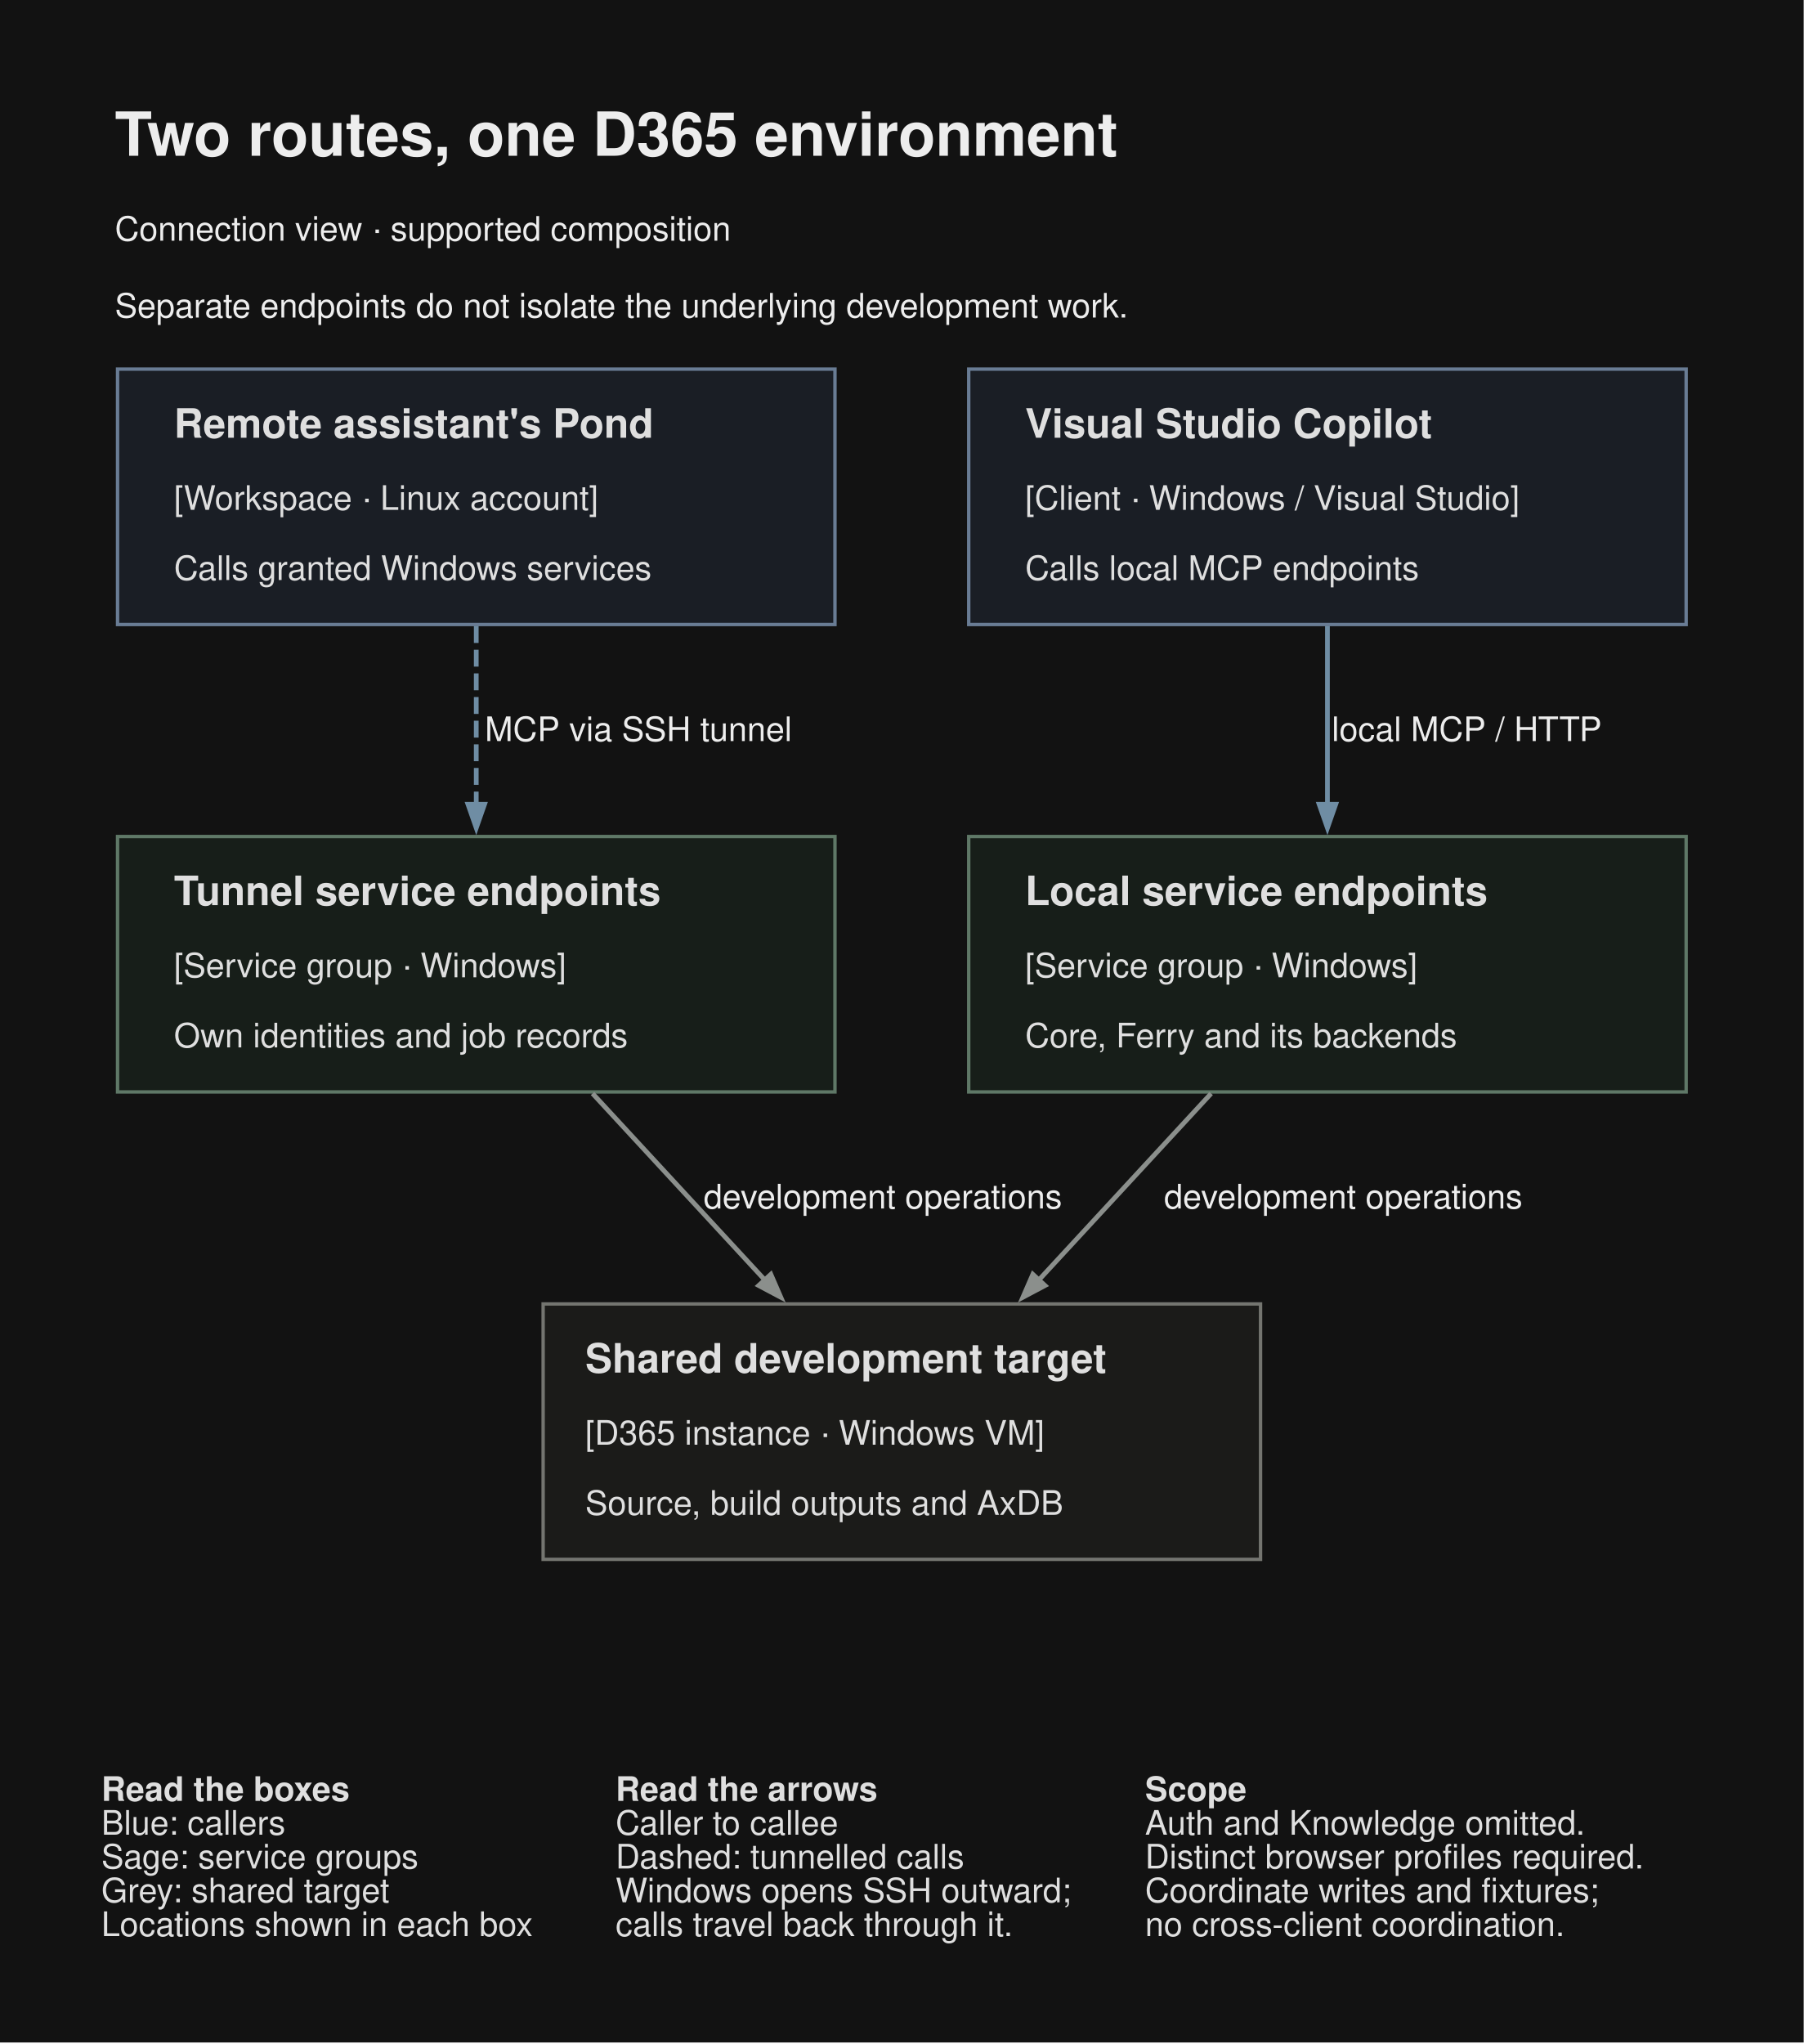
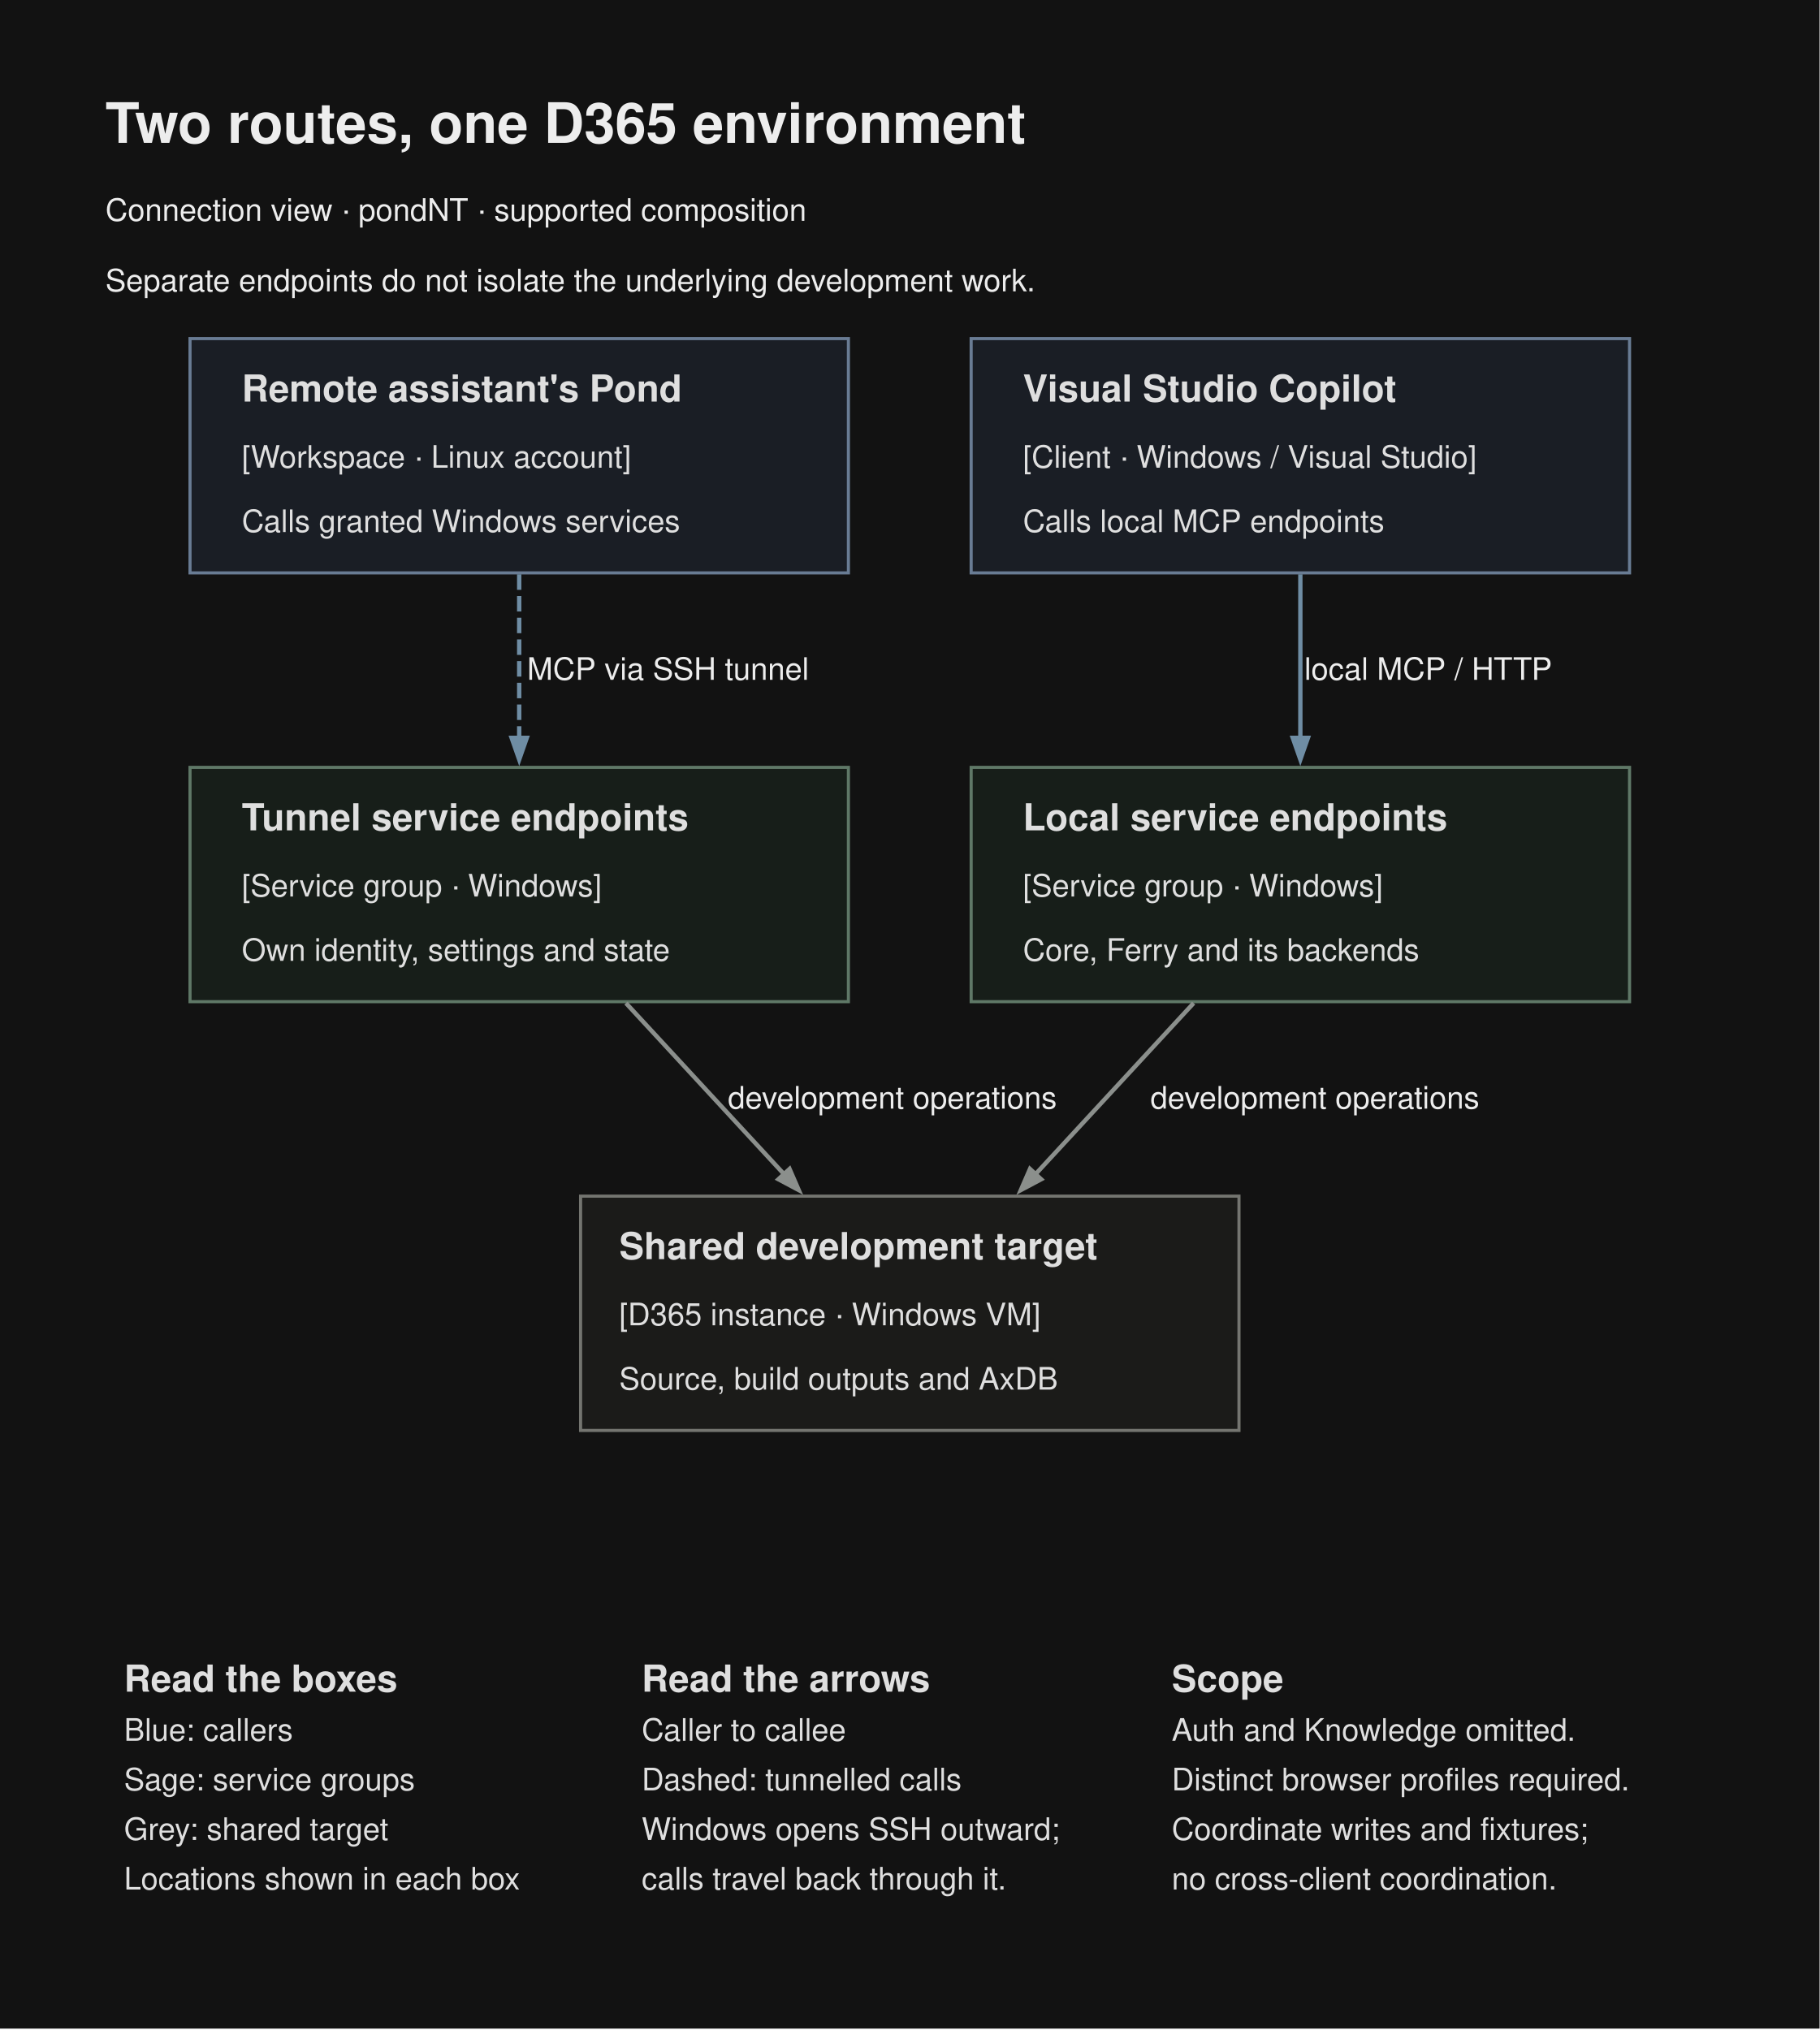
- <svg xmlns="http://www.w3.org/2000/svg" width="534pt" height="605pt" viewBox="0.00 0.00 534.00 605.00">
-   <g id="graph0" class="graph" transform="scale(1 1) rotate(0) translate(18 586.55)">
-     <polygon fill="#121212" stroke="none" points="-18,18 -18,-586.55 516,-586.55 516,18 -18,18" />
-     <text fill="#ededed" xml:space="preserve" text-anchor="start" x="16" y="-540.45" font-family="Helvetica,sans-Serif" font-weight="bold" font-size="18.00">Two routes, one D365 environment</text>
-     <text fill="#ededed" xml:space="preserve" text-anchor="start" x="16" y="-515.3" font-family="Helvetica,sans-Serif" font-size="10.00">Connection view · supported composition</text>
-     <text fill="#ededed" xml:space="preserve" text-anchor="start" x="16" y="-492.55" font-family="Helvetica,sans-Serif" font-size="10.00">Separate endpoints do not isolate the underlying development work.</text>
+ <svg xmlns="http://www.w3.org/2000/svg" width="587pt" height="655pt" viewBox="0.00 0.00 587.00 655.00">
+   <g id="graph0" class="graph" transform="scale(1 1) rotate(0) translate(18 636.55)">
+     <polygon fill="#121212" stroke="none" points="-18,18 -18,-636.55 569,-636.55 569,18 -18,18" />
+     <text fill="#ededed" xml:space="preserve" text-anchor="start" x="16" y="-590.45" font-family="Helvetica,sans-Serif" font-weight="bold" font-size="18.00">Two routes, one D365 environment</text>
+     <text fill="#ededed" xml:space="preserve" text-anchor="start" x="16" y="-565.3" font-family="Helvetica,sans-Serif" font-size="10.00">Connection view · pondNT · supported composition</text>
+     <text fill="#ededed" xml:space="preserve" text-anchor="start" x="16" y="-542.55" font-family="Helvetica,sans-Serif" font-size="10.00">Separate endpoints do not isolate the underlying development work.</text>
    <g id="node1" class="node">
-       <polygon fill="#1a1e25" stroke="#697c94" points="229.2,-477.3 16.8,-477.3 16.8,-401.7 229.2,-401.7 229.2,-477.3" />
-       <text xml:space="preserve" text-anchor="start" x="33.5" y="-456.98" font-family="Helvetica,sans-Serif" font-weight="bold" font-size="12.00" fill="#dfdfdf">Remote assistant's Pond</text>
-       <text xml:space="preserve" text-anchor="start" x="33.5" y="-435.63" font-family="Helvetica,sans-Serif" font-size="10.00" fill="#dfdfdf">[Workspace · Linux account]</text>
-       <text xml:space="preserve" text-anchor="start" x="33.5" y="-414.88" font-family="Helvetica,sans-Serif" font-size="10.00" fill="#dfdfdf">Calls granted Windows services</text>
+       <polygon fill="#1a1e25" stroke="#697c94" points="255.7,-527.3 43.3,-527.3 43.3,-451.7 255.7,-451.7 255.7,-527.3" />
+       <text xml:space="preserve" text-anchor="start" x="60" y="-506.98" font-family="Helvetica,sans-Serif" font-weight="bold" font-size="12.00" fill="#dfdfdf">Remote assistant's Pond</text>
+       <text xml:space="preserve" text-anchor="start" x="60" y="-485.63" font-family="Helvetica,sans-Serif" font-size="10.00" fill="#dfdfdf">[Workspace · Linux account]</text>
+       <text xml:space="preserve" text-anchor="start" x="60" y="-464.88" font-family="Helvetica,sans-Serif" font-size="10.00" fill="#dfdfdf">Calls granted Windows services</text>
    </g>
    <g id="node3" class="node">
-       <polygon fill="#171e19" stroke="#5f7867" points="229.2,-338.95 16.8,-338.95 16.8,-263.35 229.2,-263.35 229.2,-338.95" />
-       <text xml:space="preserve" text-anchor="start" x="33.5" y="-318.63" font-family="Helvetica,sans-Serif" font-weight="bold" font-size="12.00" fill="#dfdfdf">Tunnel service endpoints</text>
-       <text xml:space="preserve" text-anchor="start" x="33.5" y="-297.28" font-family="Helvetica,sans-Serif" font-size="10.00" fill="#dfdfdf">[Service group · Windows]</text>
-       <text xml:space="preserve" text-anchor="start" x="33.5" y="-276.53" font-family="Helvetica,sans-Serif" font-size="10.00" fill="#dfdfdf">Own identities and job records</text>
+       <polygon fill="#171e19" stroke="#5f7867" points="255.7,-388.95 43.3,-388.95 43.3,-313.35 255.7,-313.35 255.7,-388.95" />
+       <text xml:space="preserve" text-anchor="start" x="60" y="-368.63" font-family="Helvetica,sans-Serif" font-weight="bold" font-size="12.00" fill="#dfdfdf">Tunnel service endpoints</text>
+       <text xml:space="preserve" text-anchor="start" x="60" y="-347.28" font-family="Helvetica,sans-Serif" font-size="10.00" fill="#dfdfdf">[Service group · Windows]</text>
+       <text xml:space="preserve" text-anchor="start" x="60" y="-326.53" font-family="Helvetica,sans-Serif" font-size="10.00" fill="#dfdfdf">Own identity, settings and state</text>
    </g>
    <g id="edge1" class="edge">
-       <path fill="none" stroke="#6f8da4" stroke-width="1.4" stroke-dasharray="5,2" d="M123,-401.24C123,-384.86 123,-365.45 123,-348.18" />
-       <polygon fill="#6f8da4" stroke="#6f8da4" stroke-width="1.4" points="125.45,-348.48 123,-341.48 120.55,-348.48 125.45,-348.48" />
-       <text fill="#ededed" xml:space="preserve" text-anchor="middle" x="171" y="-367.2" font-family="Helvetica,sans-Serif" font-size="10.00">MCP via SSH tunnel</text>
+       <path fill="none" stroke="#6f8da4" stroke-width="1.4" stroke-dasharray="5,2" d="M149.5,-451.24C149.5,-434.86 149.5,-415.45 149.5,-398.18" />
+       <polygon fill="#6f8da4" stroke="#6f8da4" stroke-width="1.4" points="151.95,-398.48 149.5,-391.48 147.05,-398.48 151.95,-398.48" />
+       <text fill="#ededed" xml:space="preserve" text-anchor="middle" x="197.5" y="-417.2" font-family="Helvetica,sans-Serif" font-size="10.00">MCP via SSH tunnel</text>
    </g>
    <g id="node2" class="node">
-       <polygon fill="#1a1e25" stroke="#697c94" points="481.2,-477.3 268.8,-477.3 268.8,-401.7 481.2,-401.7 481.2,-477.3" />
-       <text xml:space="preserve" text-anchor="start" x="285.5" y="-456.98" font-family="Helvetica,sans-Serif" font-weight="bold" font-size="12.00" fill="#dfdfdf">Visual Studio Copilot</text>
-       <text xml:space="preserve" text-anchor="start" x="285.5" y="-435.63" font-family="Helvetica,sans-Serif" font-size="10.00" fill="#dfdfdf">[Client · Windows / Visual Studio]</text>
-       <text xml:space="preserve" text-anchor="start" x="285.5" y="-414.88" font-family="Helvetica,sans-Serif" font-size="10.00" fill="#dfdfdf">Calls local MCP endpoints</text>
+       <polygon fill="#1a1e25" stroke="#697c94" points="507.7,-527.3 295.3,-527.3 295.3,-451.7 507.7,-451.7 507.7,-527.3" />
+       <text xml:space="preserve" text-anchor="start" x="312" y="-506.98" font-family="Helvetica,sans-Serif" font-weight="bold" font-size="12.00" fill="#dfdfdf">Visual Studio Copilot</text>
+       <text xml:space="preserve" text-anchor="start" x="312" y="-485.63" font-family="Helvetica,sans-Serif" font-size="10.00" fill="#dfdfdf">[Client · Windows / Visual Studio]</text>
+       <text xml:space="preserve" text-anchor="start" x="312" y="-464.88" font-family="Helvetica,sans-Serif" font-size="10.00" fill="#dfdfdf">Calls local MCP endpoints</text>
    </g>
    <g id="node4" class="node">
-       <polygon fill="#171e19" stroke="#5f7867" points="481.2,-338.95 268.8,-338.95 268.8,-263.35 481.2,-263.35 481.2,-338.95" />
-       <text xml:space="preserve" text-anchor="start" x="285.5" y="-318.63" font-family="Helvetica,sans-Serif" font-weight="bold" font-size="12.00" fill="#dfdfdf">Local service endpoints</text>
-       <text xml:space="preserve" text-anchor="start" x="285.5" y="-297.28" font-family="Helvetica,sans-Serif" font-size="10.00" fill="#dfdfdf">[Service group · Windows]</text>
-       <text xml:space="preserve" text-anchor="start" x="285.5" y="-276.53" font-family="Helvetica,sans-Serif" font-size="10.00" fill="#dfdfdf">Core, Ferry and its backends</text>
+       <polygon fill="#171e19" stroke="#5f7867" points="507.7,-388.95 295.3,-388.95 295.3,-313.35 507.7,-313.35 507.7,-388.95" />
+       <text xml:space="preserve" text-anchor="start" x="312" y="-368.63" font-family="Helvetica,sans-Serif" font-weight="bold" font-size="12.00" fill="#dfdfdf">Local service endpoints</text>
+       <text xml:space="preserve" text-anchor="start" x="312" y="-347.28" font-family="Helvetica,sans-Serif" font-size="10.00" fill="#dfdfdf">[Service group · Windows]</text>
+       <text xml:space="preserve" text-anchor="start" x="312" y="-326.53" font-family="Helvetica,sans-Serif" font-size="10.00" fill="#dfdfdf">Core, Ferry and its backends</text>
    </g>
    <g id="edge2" class="edge">
-       <path fill="none" stroke="#6f8da4" stroke-width="1.4" d="M375,-401.24C375,-384.86 375,-365.45 375,-348.18" />
-       <polygon fill="#6f8da4" stroke="#6f8da4" stroke-width="1.4" points="377.45,-348.48 375,-341.48 372.55,-348.48 377.45,-348.48" />
-       <text fill="#ededed" xml:space="preserve" text-anchor="middle" x="416.25" y="-367.2" font-family="Helvetica,sans-Serif" font-size="10.00">local MCP / HTTP</text>
+       <path fill="none" stroke="#6f8da4" stroke-width="1.4" d="M401.5,-451.24C401.5,-434.86 401.5,-415.45 401.5,-398.18" />
+       <polygon fill="#6f8da4" stroke="#6f8da4" stroke-width="1.4" points="403.95,-398.48 401.5,-391.48 399.05,-398.48 403.95,-398.48" />
+       <text fill="#ededed" xml:space="preserve" text-anchor="middle" x="442.75" y="-417.2" font-family="Helvetica,sans-Serif" font-size="10.00">local MCP / HTTP</text>
    </g>
    <g id="node5" class="node">
-       <polygon fill="#1b1b19" stroke="#747570" points="355.2,-200.6 142.8,-200.6 142.8,-125 355.2,-125 355.2,-200.6" />
-       <text xml:space="preserve" text-anchor="start" x="155.25" y="-180.28" font-family="Helvetica,sans-Serif" font-weight="bold" font-size="12.00" fill="#dfdfdf">Shared development target</text>
-       <text xml:space="preserve" text-anchor="start" x="155.25" y="-158.93" font-family="Helvetica,sans-Serif" font-size="10.00" fill="#dfdfdf">[D365 instance · Windows VM]</text>
-       <text xml:space="preserve" text-anchor="start" x="155.25" y="-138.18" font-family="Helvetica,sans-Serif" font-size="10.00" fill="#dfdfdf">Source, build outputs and AxDB</text>
+       <polygon fill="#1b1b19" stroke="#747570" points="381.7,-250.6 169.3,-250.6 169.3,-175 381.7,-175 381.7,-250.6" />
+       <text xml:space="preserve" text-anchor="start" x="181.75" y="-230.28" font-family="Helvetica,sans-Serif" font-weight="bold" font-size="12.00" fill="#dfdfdf">Shared development target</text>
+       <text xml:space="preserve" text-anchor="start" x="181.75" y="-208.93" font-family="Helvetica,sans-Serif" font-size="10.00" fill="#dfdfdf">[D365 instance · Windows VM]</text>
+       <text xml:space="preserve" text-anchor="start" x="181.75" y="-188.18" font-family="Helvetica,sans-Serif" font-size="10.00" fill="#dfdfdf">Source, build outputs and AxDB</text>
    </g>
    <g id="edge3" class="edge">
-       <path fill="none" stroke="#8b8f8c" stroke-width="1.4" d="M157.43,-262.89C173.26,-245.76 192.15,-225.32 208.65,-207.46" />
-       <polygon fill="#8b8f8c" stroke="#8b8f8c" stroke-width="1.4" points="210.22,-209.37 213.17,-202.57 206.62,-206.05 210.22,-209.37" />
-       <text fill="#ededed" xml:space="preserve" text-anchor="middle" x="243.38" y="-228.85" font-family="Helvetica,sans-Serif" font-size="10.00">development operations</text>
+       <path fill="none" stroke="#8b8f8c" stroke-width="1.4" d="M183.93,-312.89C199.76,-295.76 218.65,-275.32 235.15,-257.46" />
+       <polygon fill="#8b8f8c" stroke="#8b8f8c" stroke-width="1.4" points="236.72,-259.37 239.67,-252.57 233.12,-256.05 236.72,-259.37" />
+       <text fill="#ededed" xml:space="preserve" text-anchor="middle" x="269.88" y="-278.85" font-family="Helvetica,sans-Serif" font-size="10.00">development operations</text>
    </g>
    <g id="edge4" class="edge">
-       <path fill="none" stroke="#8b8f8c" stroke-width="1.4" d="M340.57,-262.89C324.74,-245.76 305.85,-225.32 289.35,-207.46" />
-       <polygon fill="#8b8f8c" stroke="#8b8f8c" stroke-width="1.4" points="291.38,-206.05 284.83,-202.57 287.78,-209.37 291.38,-206.05" />
-       <text fill="#ededed" xml:space="preserve" text-anchor="middle" x="379.69" y="-228.85" font-family="Helvetica,sans-Serif" font-size="10.00">development operations</text>
+       <path fill="none" stroke="#8b8f8c" stroke-width="1.4" d="M367.07,-312.89C351.24,-295.76 332.35,-275.32 315.85,-257.46" />
+       <polygon fill="#8b8f8c" stroke="#8b8f8c" stroke-width="1.4" points="317.88,-256.05 311.33,-252.57 314.28,-259.37 317.88,-256.05" />
+       <text fill="#ededed" xml:space="preserve" text-anchor="middle" x="406.19" y="-278.85" font-family="Helvetica,sans-Serif" font-size="10.00">development operations</text>
    </g>
    <g id="node6" class="node">
-       <text xml:space="preserve" text-anchor="start" x="12" y="-53.5" font-family="Helvetica,sans-Serif" font-weight="bold" font-size="10.00" fill="#dfdfdf">Read the boxes</text>
-       <text xml:space="preserve" text-anchor="start" x="12" y="-43.5" font-family="Helvetica,sans-Serif" font-size="10.00" fill="#dfdfdf">Blue: callers</text>
-       <text xml:space="preserve" text-anchor="start" x="12" y="-33.5" font-family="Helvetica,sans-Serif" font-size="10.00" fill="#dfdfdf">Sage: service groups</text>
-       <text xml:space="preserve" text-anchor="start" x="12" y="-23.5" font-family="Helvetica,sans-Serif" font-size="10.00" fill="#dfdfdf">Grey: shared target</text>
-       <text xml:space="preserve" text-anchor="start" x="12" y="-13.5" font-family="Helvetica,sans-Serif" font-size="10.00" fill="#dfdfdf">Locations shown in each box</text>
-       <text xml:space="preserve" text-anchor="start" x="164.25" y="-53.5" font-family="Helvetica,sans-Serif" font-weight="bold" font-size="10.00" fill="#dfdfdf">Read the arrows</text>
-       <text xml:space="preserve" text-anchor="start" x="164.25" y="-43.5" font-family="Helvetica,sans-Serif" font-size="10.00" fill="#dfdfdf">Caller to callee</text>
-       <text xml:space="preserve" text-anchor="start" x="164.25" y="-33.5" font-family="Helvetica,sans-Serif" font-size="10.00" fill="#dfdfdf">Dashed: tunnelled calls</text>
-       <text xml:space="preserve" text-anchor="start" x="164.25" y="-23.5" font-family="Helvetica,sans-Serif" font-size="10.00" fill="#dfdfdf">Windows opens SSH outward;</text>
-       <text xml:space="preserve" text-anchor="start" x="164.25" y="-13.5" font-family="Helvetica,sans-Serif" font-size="10.00" fill="#dfdfdf">calls travel back through it.</text>
-       <text xml:space="preserve" text-anchor="start" x="321" y="-53.5" font-family="Helvetica,sans-Serif" font-weight="bold" font-size="10.00" fill="#dfdfdf">Scope</text>
-       <text xml:space="preserve" text-anchor="start" x="321" y="-43.5" font-family="Helvetica,sans-Serif" font-size="10.00" fill="#dfdfdf">Auth and Knowledge omitted.</text>
-       <text xml:space="preserve" text-anchor="start" x="321" y="-33.5" font-family="Helvetica,sans-Serif" font-size="10.00" fill="#dfdfdf">Distinct browser profiles required.</text>
-       <text xml:space="preserve" text-anchor="start" x="321" y="-23.5" font-family="Helvetica,sans-Serif" font-size="10.00" fill="#dfdfdf">Coordinate writes and fixtures;</text>
-       <text xml:space="preserve" text-anchor="start" x="321" y="-13.5" font-family="Helvetica,sans-Serif" font-size="10.00" fill="#dfdfdf">no cross-client coordination.</text>
+       <text xml:space="preserve" text-anchor="start" x="22" y="-90.72" font-family="Helvetica,sans-Serif" font-weight="bold" font-size="12.00" fill="#dfdfdf">Read the boxes</text>
+       <text xml:space="preserve" text-anchor="start" x="22" y="-74.88" font-family="Helvetica,sans-Serif" font-size="10.00" fill="#dfdfdf">Blue: callers</text>
+       <text xml:space="preserve" text-anchor="start" x="22" y="-58.88" font-family="Helvetica,sans-Serif" font-size="10.00" fill="#dfdfdf">Sage: service groups</text>
+       <text xml:space="preserve" text-anchor="start" x="22" y="-42.88" font-family="Helvetica,sans-Serif" font-size="10.00" fill="#dfdfdf">Grey: shared target</text>
+       <text xml:space="preserve" text-anchor="start" x="22" y="-26.88" font-family="Helvetica,sans-Serif" font-size="10.00" fill="#dfdfdf">Locations shown in each box</text>
+       <text xml:space="preserve" text-anchor="start" x="189" y="-90.72" font-family="Helvetica,sans-Serif" font-weight="bold" font-size="12.00" fill="#dfdfdf">Read the arrows</text>
+       <text xml:space="preserve" text-anchor="start" x="189" y="-74.88" font-family="Helvetica,sans-Serif" font-size="10.00" fill="#dfdfdf">Caller to callee</text>
+       <text xml:space="preserve" text-anchor="start" x="189" y="-58.88" font-family="Helvetica,sans-Serif" font-size="10.00" fill="#dfdfdf">Dashed: tunnelled calls</text>
+       <text xml:space="preserve" text-anchor="start" x="189" y="-42.88" font-family="Helvetica,sans-Serif" font-size="10.00" fill="#dfdfdf">Windows opens SSH outward;</text>
+       <text xml:space="preserve" text-anchor="start" x="189" y="-26.88" font-family="Helvetica,sans-Serif" font-size="10.00" fill="#dfdfdf">calls travel back through it.</text>
+       <text xml:space="preserve" text-anchor="start" x="360" y="-90.72" font-family="Helvetica,sans-Serif" font-weight="bold" font-size="12.00" fill="#dfdfdf">Scope</text>
+       <text xml:space="preserve" text-anchor="start" x="360" y="-74.88" font-family="Helvetica,sans-Serif" font-size="10.00" fill="#dfdfdf">Auth and Knowledge omitted.</text>
+       <text xml:space="preserve" text-anchor="start" x="360" y="-58.88" font-family="Helvetica,sans-Serif" font-size="10.00" fill="#dfdfdf">Distinct browser profiles required.</text>
+       <text xml:space="preserve" text-anchor="start" x="360" y="-42.88" font-family="Helvetica,sans-Serif" font-size="10.00" fill="#dfdfdf">Coordinate writes and fixtures;</text>
+       <text xml:space="preserve" text-anchor="start" x="360" y="-26.88" font-family="Helvetica,sans-Serif" font-size="10.00" fill="#dfdfdf">no cross-client coordination.</text>
    </g>
  </g>
</svg>
